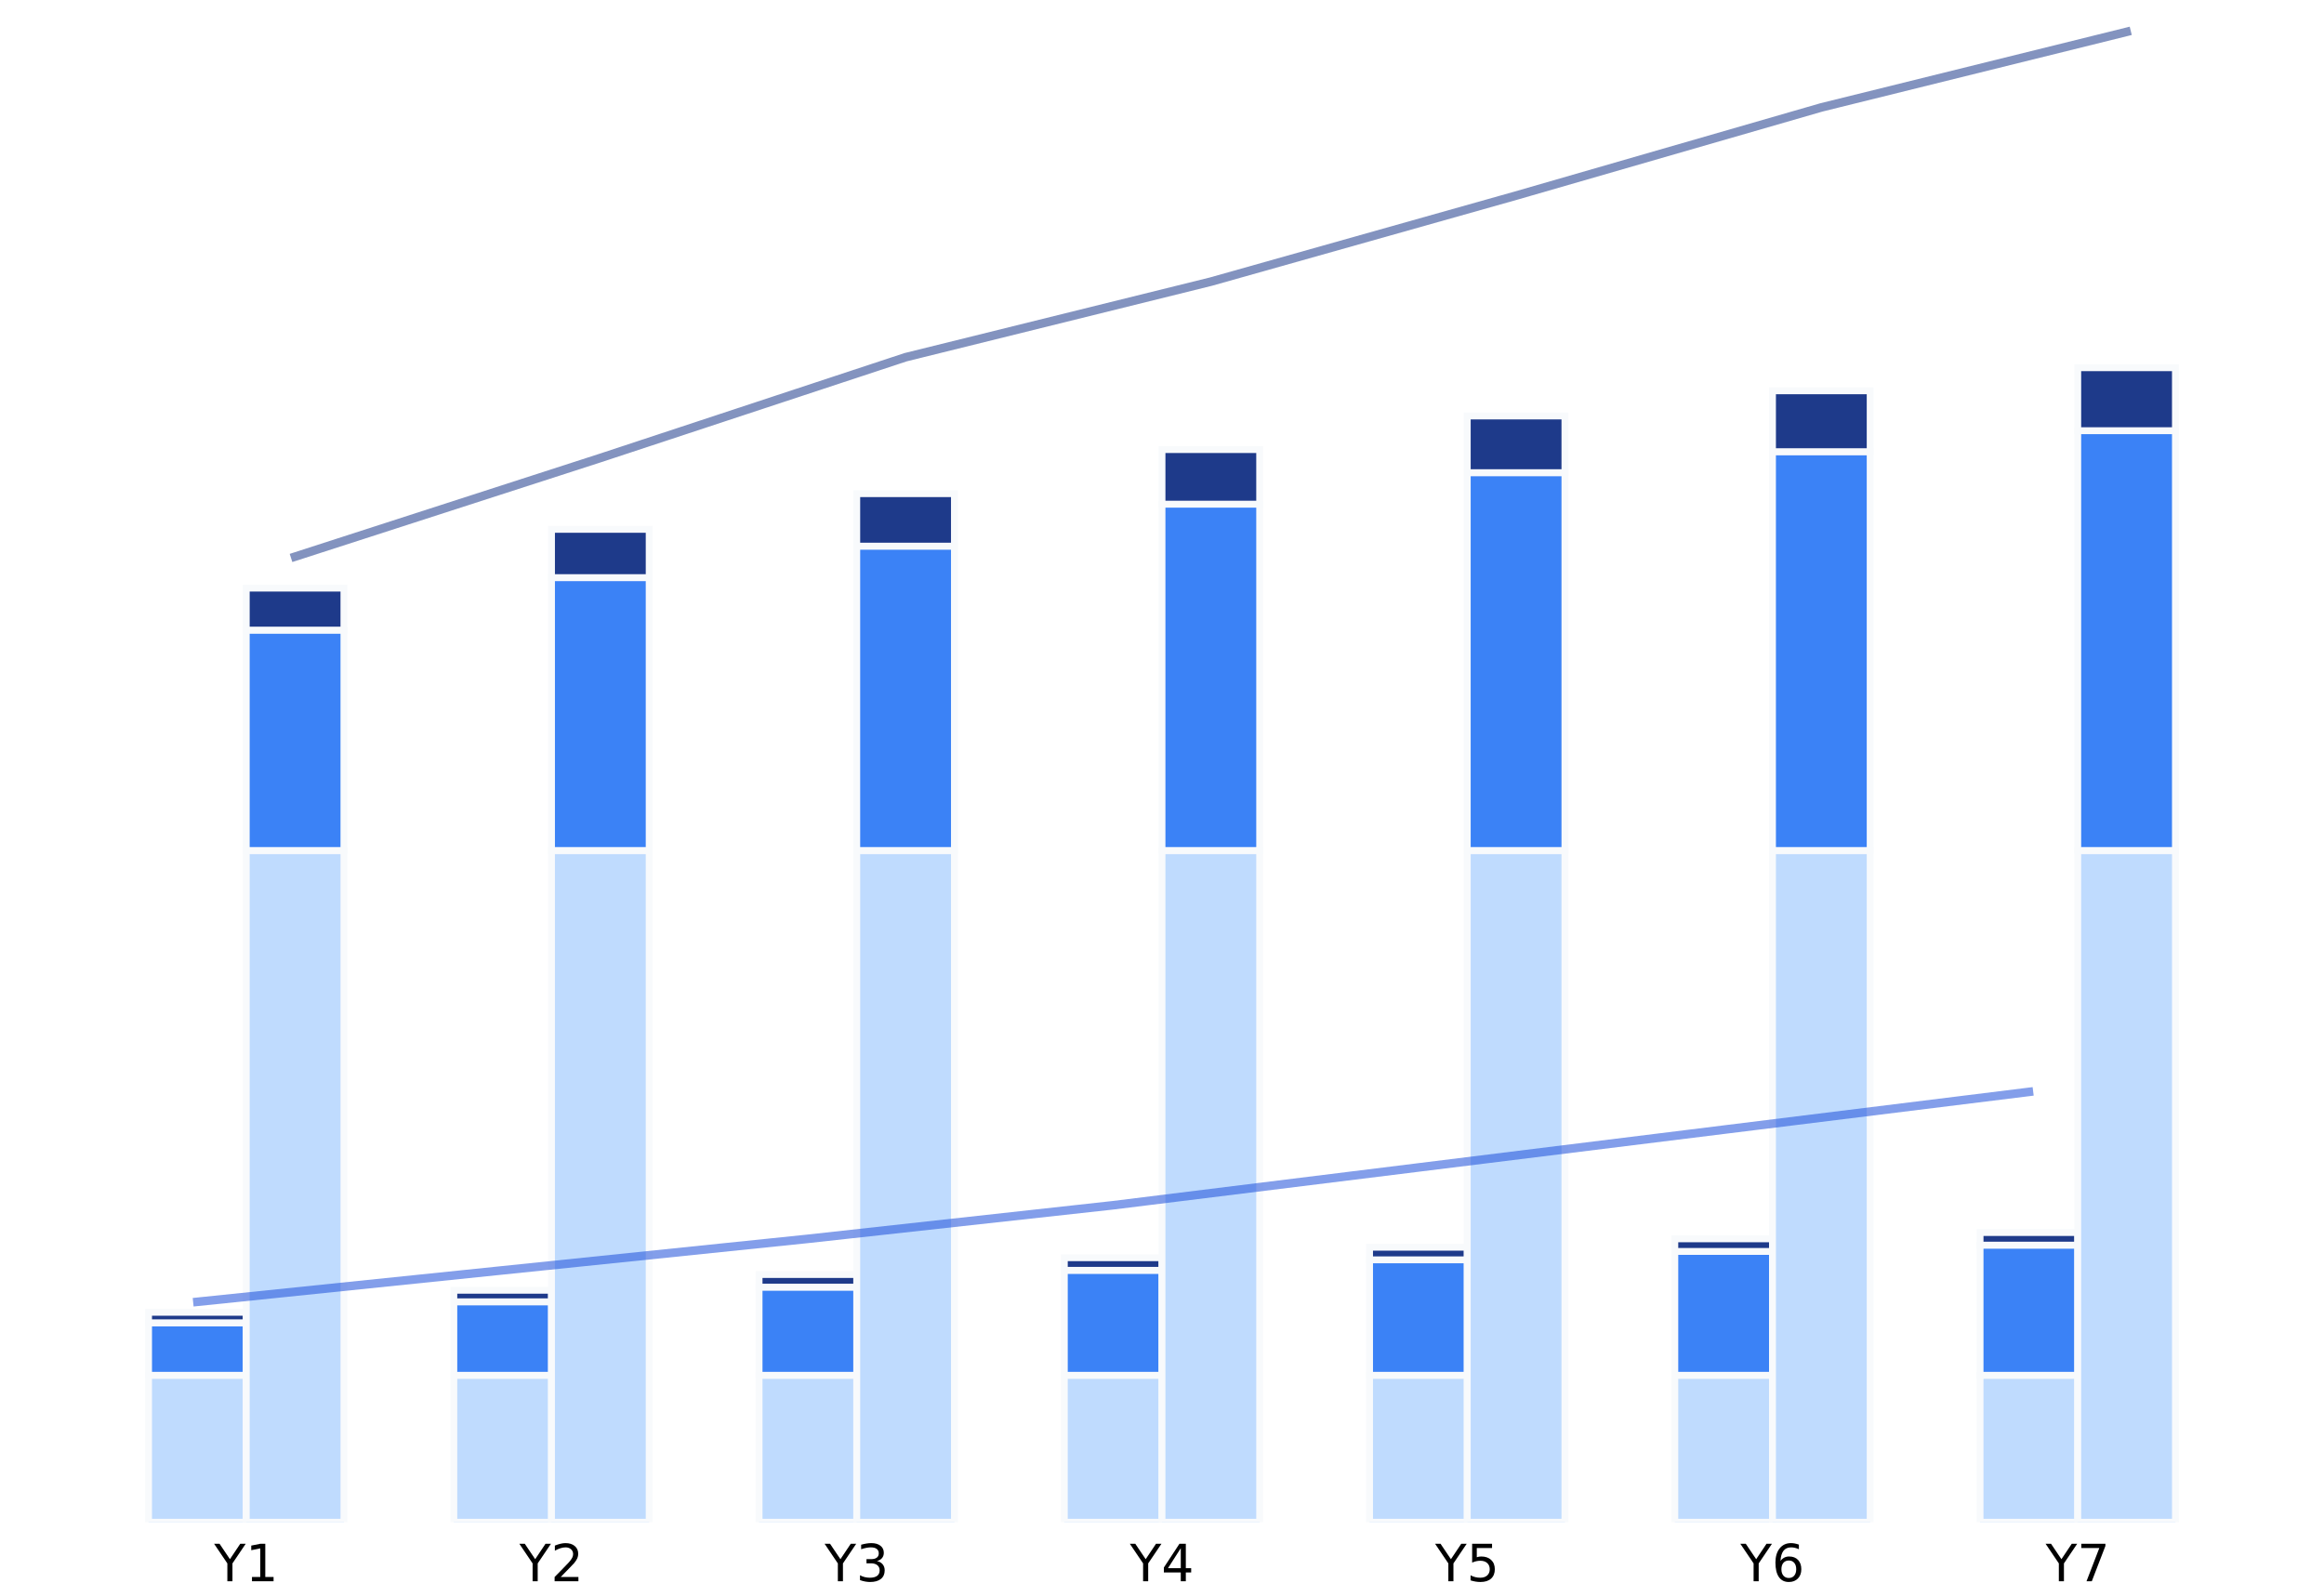
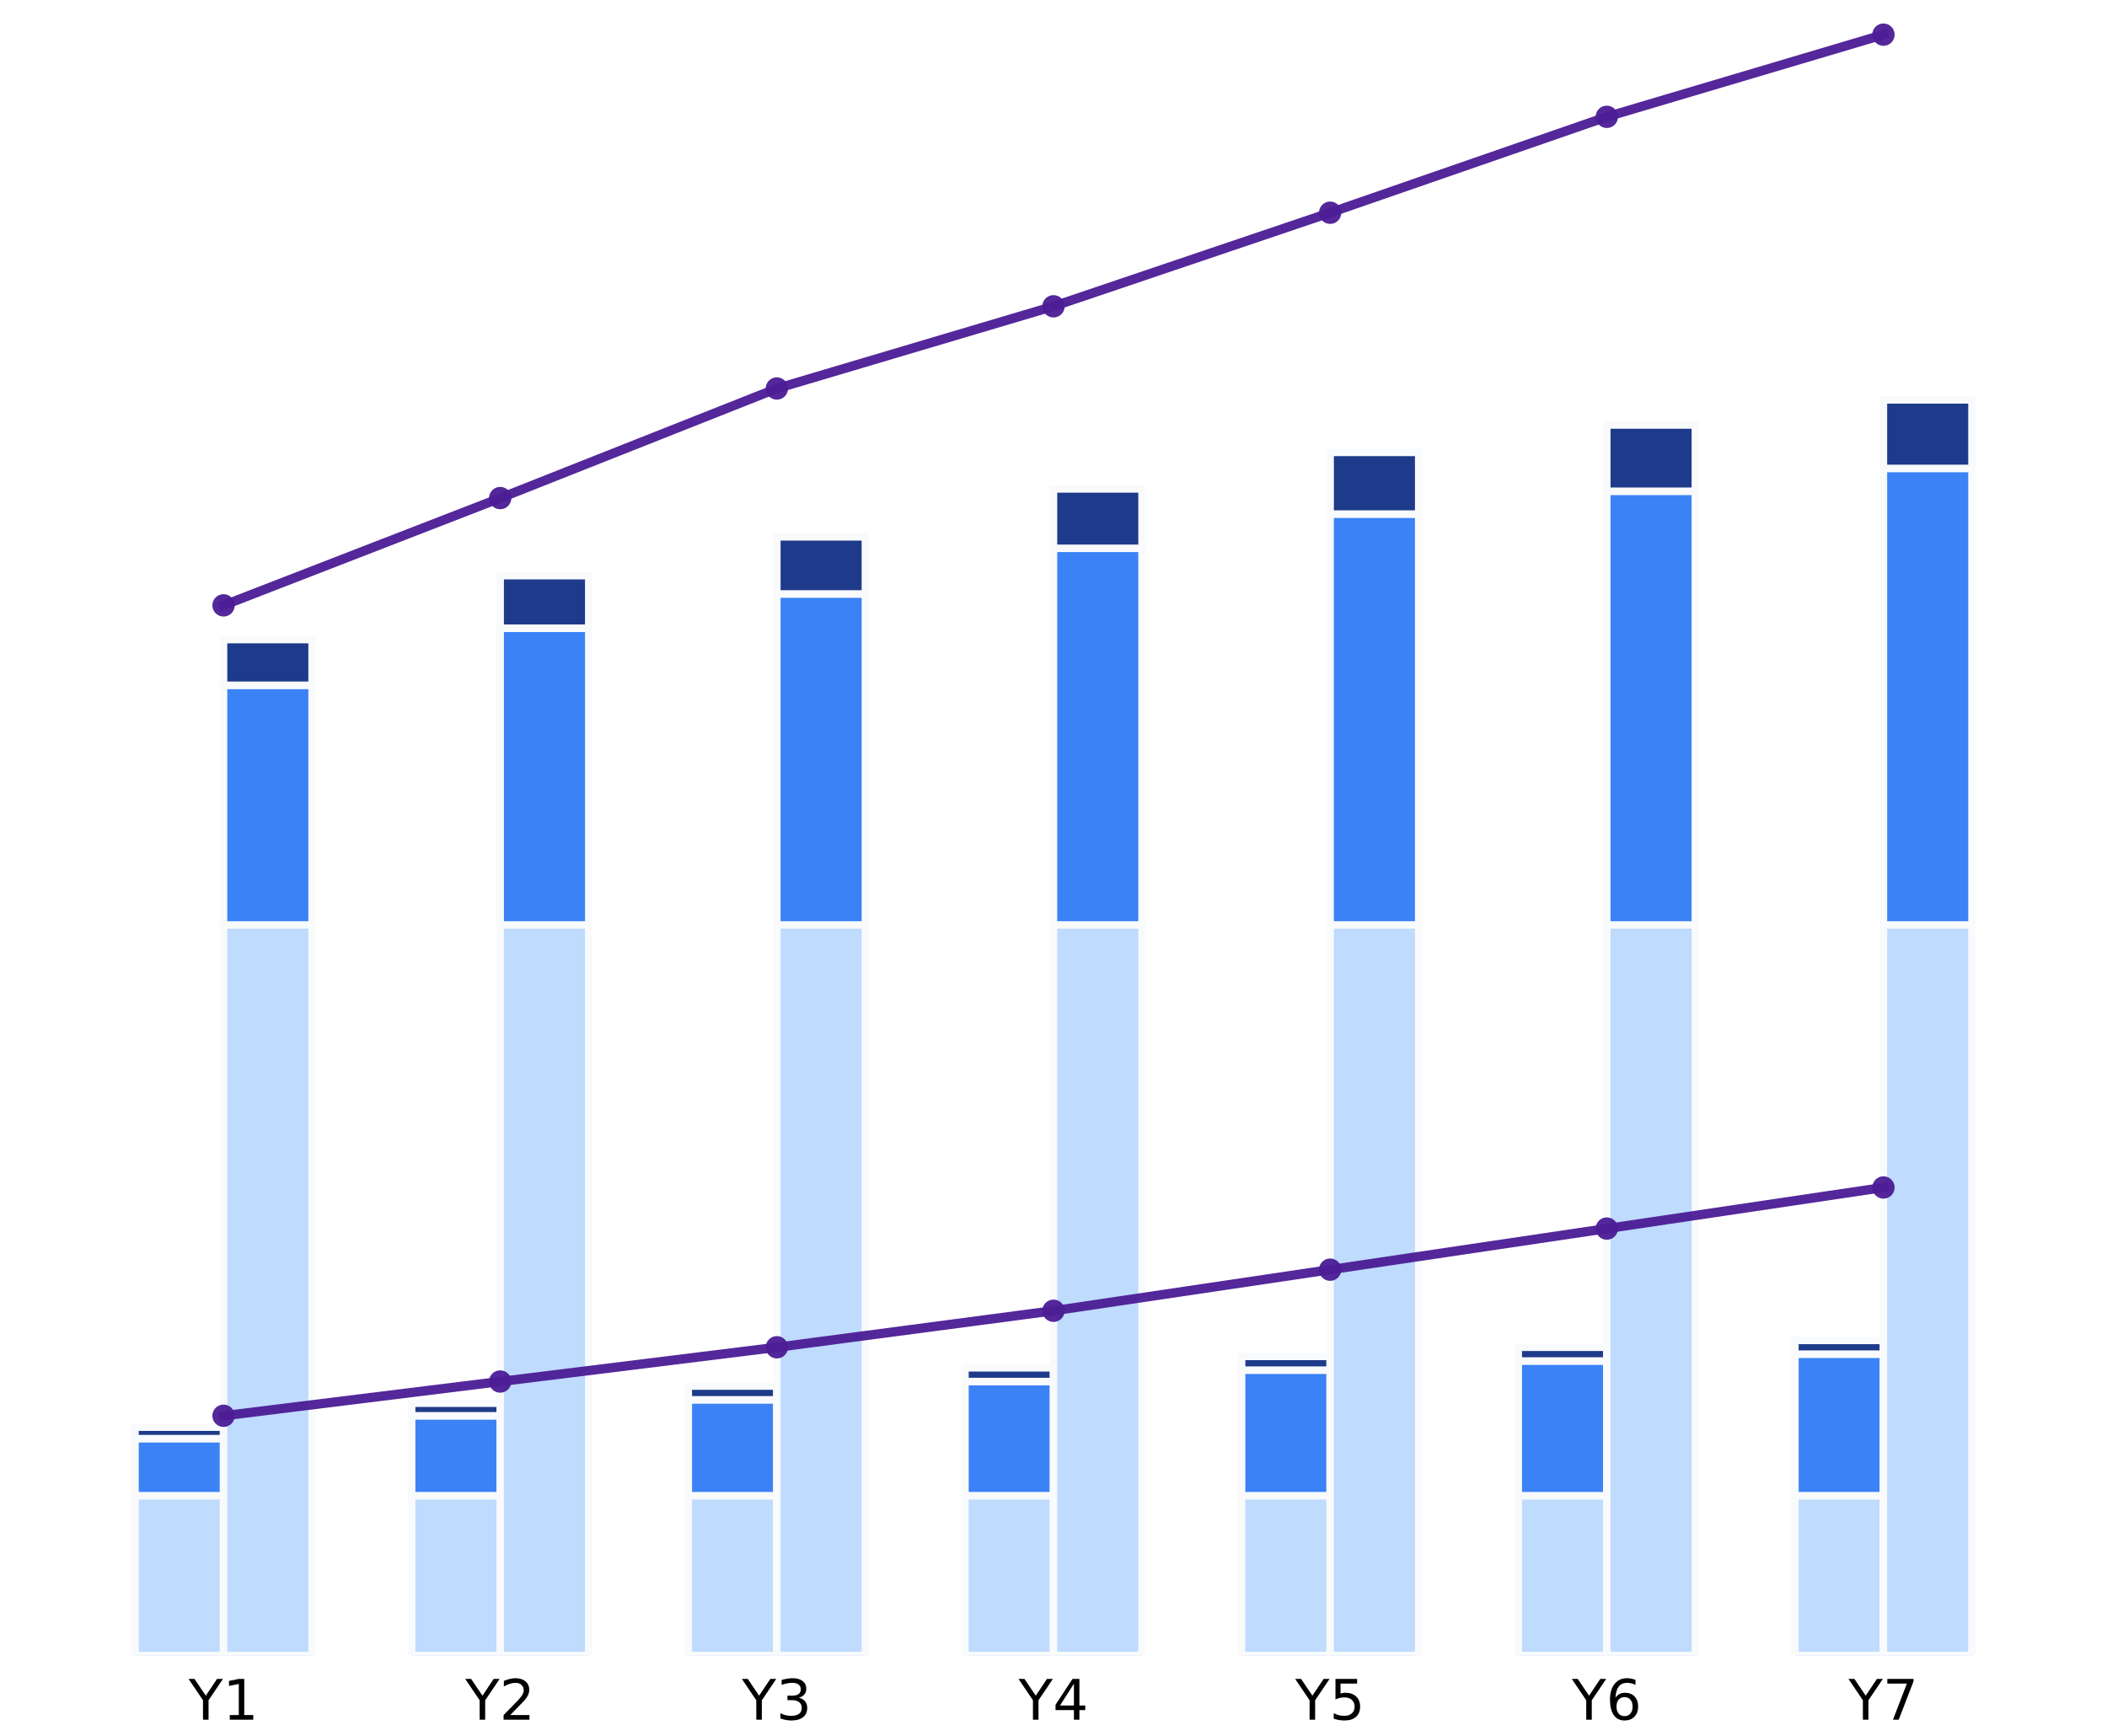
- <svg xmlns="http://www.w3.org/2000/svg" xmlns:xlink="http://www.w3.org/1999/xlink" width="406.8pt" height="279.332pt" viewBox="0 0 406.8 279.332" version="1.1">
+ <svg xmlns="http://www.w3.org/2000/svg" xmlns:xlink="http://www.w3.org/1999/xlink" width="339.12pt" height="279.332pt" viewBox="0 0 339.12 279.332" version="1.1">
  <defs>
    <style type="text/css">*{stroke-linejoin: round; stroke-linecap: butt}</style>
  </defs>
  <g id="figure_1">
    <g id="patch_1">
-       <path d="M 0 279.332  L 406.8 279.332  L 406.8 0  L 0 0  L 0 279.332  z " style="fill: none; opacity: 0" />
+       <path d="M 0 279.332  L 339.12 279.332  L 339.12 0  L 0 0  L 0 279.332  z " style="fill: none; opacity: 0" />
    </g>
    <g id="axes_1">
      <g id="patch_2">
-         <path d="M 0.36 266.472  L 406.44 266.472  L 406.44 0.36  L 0.36 0.36  L 0.36 266.472  z " style="fill: none" />
+         <path d="M 0.36 266.472  L 338.76 266.472  L 338.76 0.36  L 0.36 0.36  L 0.36 266.472  z " style="fill: none" />
      </g>
      <g id="patch_3">
-         <path d="M 26.007 266.472  L 43.105 266.472  L 43.105 240.75  L 26.007 240.75  z " clip-path="url(#pe8ca8140b2)" style="fill: #bfdbfe; stroke: #f8fafc; stroke-width: 1.2; stroke-linejoin: miter" />
+         <path d="M 21.733 266.472  L 35.981 266.472  L 35.981 240.75  L 21.733 240.75  z " clip-path="url(#pcbb250296d)" style="fill: #bfdbfe; stroke: #f8fafc; stroke-width: 1.2; stroke-linejoin: miter" />
      </g>
      <g id="patch_4">
-         <path d="M 79.439 266.472  L 96.537 266.472  L 96.537 240.75  L 79.439 240.75  z " clip-path="url(#pe8ca8140b2)" style="fill: #bfdbfe; stroke: #f8fafc; stroke-width: 1.2; stroke-linejoin: miter" />
+         <path d="M 66.259 266.472  L 80.507 266.472  L 80.507 240.75  L 66.259 240.75  z " clip-path="url(#pcbb250296d)" style="fill: #bfdbfe; stroke: #f8fafc; stroke-width: 1.2; stroke-linejoin: miter" />
      </g>
      <g id="patch_5">
-         <path d="M 132.87 266.472  L 149.968 266.472  L 149.968 240.75  L 132.87 240.75  z " clip-path="url(#pe8ca8140b2)" style="fill: #bfdbfe; stroke: #f8fafc; stroke-width: 1.2; stroke-linejoin: miter" />
+         <path d="M 110.785 266.472  L 125.034 266.472  L 125.034 240.75  L 110.785 240.75  z " clip-path="url(#pcbb250296d)" style="fill: #bfdbfe; stroke: #f8fafc; stroke-width: 1.2; stroke-linejoin: miter" />
      </g>
      <g id="patch_6">
-         <path d="M 186.302 266.472  L 203.4 266.472  L 203.4 240.75  L 186.302 240.75  z " clip-path="url(#pe8ca8140b2)" style="fill: #bfdbfe; stroke: #f8fafc; stroke-width: 1.2; stroke-linejoin: miter" />
+         <path d="M 155.312 266.472  L 169.56 266.472  L 169.56 240.75  L 155.312 240.75  z " clip-path="url(#pcbb250296d)" style="fill: #bfdbfe; stroke: #f8fafc; stroke-width: 1.2; stroke-linejoin: miter" />
      </g>
      <g id="patch_7">
-         <path d="M 239.733 266.472  L 256.832 266.472  L 256.832 240.75  L 239.733 240.75  z " clip-path="url(#pe8ca8140b2)" style="fill: #bfdbfe; stroke: #f8fafc; stroke-width: 1.2; stroke-linejoin: miter" />
+         <path d="M 199.838 266.472  L 214.086 266.472  L 214.086 240.75  L 199.838 240.75  z " clip-path="url(#pcbb250296d)" style="fill: #bfdbfe; stroke: #f8fafc; stroke-width: 1.2; stroke-linejoin: miter" />
      </g>
      <g id="patch_8">
-         <path d="M 293.165 266.472  L 310.263 266.472  L 310.263 240.75  L 293.165 240.75  z " clip-path="url(#pe8ca8140b2)" style="fill: #bfdbfe; stroke: #f8fafc; stroke-width: 1.2; stroke-linejoin: miter" />
+         <path d="M 244.364 266.472  L 258.613 266.472  L 258.613 240.75  L 244.364 240.75  z " clip-path="url(#pcbb250296d)" style="fill: #bfdbfe; stroke: #f8fafc; stroke-width: 1.2; stroke-linejoin: miter" />
      </g>
      <g id="patch_9">
-         <path d="M 346.597 266.472  L 363.695 266.472  L 363.695 240.75  L 346.597 240.75  z " clip-path="url(#pe8ca8140b2)" style="fill: #bfdbfe; stroke: #f8fafc; stroke-width: 1.2; stroke-linejoin: miter" />
+         <path d="M 288.891 266.472  L 303.139 266.472  L 303.139 240.75  L 288.891 240.75  z " clip-path="url(#pcbb250296d)" style="fill: #bfdbfe; stroke: #f8fafc; stroke-width: 1.2; stroke-linejoin: miter" />
      </g>
      <g id="patch_10">
-         <path d="M 26.007 240.75  L 43.105 240.75  L 43.105 231.564  L 26.007 231.564  z " clip-path="url(#pe8ca8140b2)" style="fill: #3b82f6; stroke: #f8fafc; stroke-width: 1.2; stroke-linejoin: miter" />
+         <path d="M 21.733 240.75  L 35.981 240.75  L 35.981 231.564  L 21.733 231.564  z " clip-path="url(#pcbb250296d)" style="fill: #3b82f6; stroke: #f8fafc; stroke-width: 1.2; stroke-linejoin: miter" />
      </g>
      <g id="patch_11">
-         <path d="M 79.439 240.75  L 96.537 240.75  L 96.537 227.889  L 79.439 227.889  z " clip-path="url(#pe8ca8140b2)" style="fill: #3b82f6; stroke: #f8fafc; stroke-width: 1.2; stroke-linejoin: miter" />
+         <path d="M 66.259 240.75  L 80.507 240.75  L 80.507 227.889  L 66.259 227.889  z " clip-path="url(#pcbb250296d)" style="fill: #3b82f6; stroke: #f8fafc; stroke-width: 1.2; stroke-linejoin: miter" />
      </g>
      <g id="patch_12">
-         <path d="M 132.87 240.75  L 149.968 240.75  L 149.968 225.317  L 132.87 225.317  z " clip-path="url(#pe8ca8140b2)" style="fill: #3b82f6; stroke: #f8fafc; stroke-width: 1.2; stroke-linejoin: miter" />
+         <path d="M 110.785 240.75  L 125.034 240.75  L 125.034 225.317  L 110.785 225.317  z " clip-path="url(#pcbb250296d)" style="fill: #3b82f6; stroke: #f8fafc; stroke-width: 1.2; stroke-linejoin: miter" />
      </g>
      <g id="patch_13">
-         <path d="M 186.302 240.75  L 203.4 240.75  L 203.4 222.377  L 186.302 222.377  z " clip-path="url(#pe8ca8140b2)" style="fill: #3b82f6; stroke: #f8fafc; stroke-width: 1.2; stroke-linejoin: miter" />
+         <path d="M 155.312 240.75  L 169.56 240.75  L 169.56 222.377  L 155.312 222.377  z " clip-path="url(#pcbb250296d)" style="fill: #3b82f6; stroke: #f8fafc; stroke-width: 1.2; stroke-linejoin: miter" />
      </g>
      <g id="patch_14">
-         <path d="M 239.733 240.75  L 256.832 240.75  L 256.832 220.54  L 239.733 220.54  z " clip-path="url(#pe8ca8140b2)" style="fill: #3b82f6; stroke: #f8fafc; stroke-width: 1.2; stroke-linejoin: miter" />
+         <path d="M 199.838 240.75  L 214.086 240.75  L 214.086 220.54  L 199.838 220.54  z " clip-path="url(#pcbb250296d)" style="fill: #3b82f6; stroke: #f8fafc; stroke-width: 1.2; stroke-linejoin: miter" />
      </g>
      <g id="patch_15">
-         <path d="M 293.165 240.75  L 310.263 240.75  L 310.263 219.07  L 293.165 219.07  z " clip-path="url(#pe8ca8140b2)" style="fill: #3b82f6; stroke: #f8fafc; stroke-width: 1.2; stroke-linejoin: miter" />
+         <path d="M 244.364 240.75  L 258.613 240.75  L 258.613 219.07  L 244.364 219.07  z " clip-path="url(#pcbb250296d)" style="fill: #3b82f6; stroke: #f8fafc; stroke-width: 1.2; stroke-linejoin: miter" />
      </g>
      <g id="patch_16">
-         <path d="M 346.597 240.75  L 363.695 240.75  L 363.695 217.968  L 346.597 217.968  z " clip-path="url(#pe8ca8140b2)" style="fill: #3b82f6; stroke: #f8fafc; stroke-width: 1.2; stroke-linejoin: miter" />
+         <path d="M 288.891 240.75  L 303.139 240.75  L 303.139 217.968  L 288.891 217.968  z " clip-path="url(#pcbb250296d)" style="fill: #3b82f6; stroke: #f8fafc; stroke-width: 1.2; stroke-linejoin: miter" />
      </g>
      <g id="patch_17">
-         <path d="M 26.007 231.564  L 43.105 231.564  L 43.105 229.726  L 26.007 229.726  z " clip-path="url(#pe8ca8140b2)" style="fill: #1e3a8a; stroke: #f8fafc; stroke-width: 1.2; stroke-linejoin: miter" />
+         <path d="M 21.733 231.564  L 35.981 231.564  L 35.981 229.726  L 21.733 229.726  z " clip-path="url(#pcbb250296d)" style="fill: #1e3a8a; stroke: #f8fafc; stroke-width: 1.2; stroke-linejoin: miter" />
      </g>
      <g id="patch_18">
-         <path d="M 79.439 227.889  L 96.537 227.889  L 96.537 225.868  L 79.439 225.868  z " clip-path="url(#pe8ca8140b2)" style="fill: #1e3a8a; stroke: #f8fafc; stroke-width: 1.2; stroke-linejoin: miter" />
+         <path d="M 66.259 227.889  L 80.507 227.889  L 80.507 225.868  L 66.259 225.868  z " clip-path="url(#pcbb250296d)" style="fill: #1e3a8a; stroke: #f8fafc; stroke-width: 1.2; stroke-linejoin: miter" />
      </g>
      <g id="patch_19">
-         <path d="M 132.87 225.317  L 149.968 225.317  L 149.968 223.112  L 132.87 223.112  z " clip-path="url(#pe8ca8140b2)" style="fill: #1e3a8a; stroke: #f8fafc; stroke-width: 1.2; stroke-linejoin: miter" />
+         <path d="M 110.785 225.317  L 125.034 225.317  L 125.034 223.112  L 110.785 223.112  z " clip-path="url(#pcbb250296d)" style="fill: #1e3a8a; stroke: #f8fafc; stroke-width: 1.2; stroke-linejoin: miter" />
      </g>
      <g id="patch_20">
-         <path d="M 186.302 222.377  L 203.4 222.377  L 203.4 220.172  L 186.302 220.172  z " clip-path="url(#pe8ca8140b2)" style="fill: #1e3a8a; stroke: #f8fafc; stroke-width: 1.2; stroke-linejoin: miter" />
+         <path d="M 155.312 222.377  L 169.56 222.377  L 169.56 220.172  L 155.312 220.172  z " clip-path="url(#pcbb250296d)" style="fill: #1e3a8a; stroke: #f8fafc; stroke-width: 1.2; stroke-linejoin: miter" />
      </g>
      <g id="patch_21">
-         <path d="M 239.733 220.54  L 256.832 220.54  L 256.832 218.335  L 239.733 218.335  z " clip-path="url(#pe8ca8140b2)" style="fill: #1e3a8a; stroke: #f8fafc; stroke-width: 1.2; stroke-linejoin: miter" />
+         <path d="M 199.838 220.54  L 214.086 220.54  L 214.086 218.335  L 199.838 218.335  z " clip-path="url(#pcbb250296d)" style="fill: #1e3a8a; stroke: #f8fafc; stroke-width: 1.2; stroke-linejoin: miter" />
      </g>
      <g id="patch_22">
-         <path d="M 293.165 219.07  L 310.263 219.07  L 310.263 216.865  L 293.165 216.865  z " clip-path="url(#pe8ca8140b2)" style="fill: #1e3a8a; stroke: #f8fafc; stroke-width: 1.2; stroke-linejoin: miter" />
+         <path d="M 244.364 219.07  L 258.613 219.07  L 258.613 216.865  L 244.364 216.865  z " clip-path="url(#pcbb250296d)" style="fill: #1e3a8a; stroke: #f8fafc; stroke-width: 1.2; stroke-linejoin: miter" />
      </g>
      <g id="patch_23">
-         <path d="M 346.597 217.968  L 363.695 217.968  L 363.695 215.763  L 346.597 215.763  z " clip-path="url(#pe8ca8140b2)" style="fill: #1e3a8a; stroke: #f8fafc; stroke-width: 1.2; stroke-linejoin: miter" />
+         <path d="M 288.891 217.968  L 303.139 217.968  L 303.139 215.763  L 288.891 215.763  z " clip-path="url(#pcbb250296d)" style="fill: #1e3a8a; stroke: #f8fafc; stroke-width: 1.2; stroke-linejoin: miter" />
      </g>
      <g id="patch_24">
-         <path d="M 43.105 266.472  L 60.203 266.472  L 60.203 148.886  L 43.105 148.886  z " clip-path="url(#pe8ca8140b2)" style="fill: #bfdbfe; stroke: #f8fafc; stroke-width: 1.2; stroke-linejoin: miter" />
+         <path d="M 35.981 266.472  L 50.229 266.472  L 50.229 148.886  L 35.981 148.886  z " clip-path="url(#pcbb250296d)" style="fill: #bfdbfe; stroke: #f8fafc; stroke-width: 1.2; stroke-linejoin: miter" />
      </g>
      <g id="patch_25">
-         <path d="M 96.537 266.472  L 113.635 266.472  L 113.635 148.886  L 96.537 148.886  z " clip-path="url(#pe8ca8140b2)" style="fill: #bfdbfe; stroke: #f8fafc; stroke-width: 1.2; stroke-linejoin: miter" />
+         <path d="M 80.507 266.472  L 94.756 266.472  L 94.756 148.886  L 80.507 148.886  z " clip-path="url(#pcbb250296d)" style="fill: #bfdbfe; stroke: #f8fafc; stroke-width: 1.2; stroke-linejoin: miter" />
      </g>
      <g id="patch_26">
-         <path d="M 149.968 266.472  L 167.067 266.472  L 167.067 148.886  L 149.968 148.886  z " clip-path="url(#pe8ca8140b2)" style="fill: #bfdbfe; stroke: #f8fafc; stroke-width: 1.2; stroke-linejoin: miter" />
+         <path d="M 125.034 266.472  L 139.282 266.472  L 139.282 148.886  L 125.034 148.886  z " clip-path="url(#pcbb250296d)" style="fill: #bfdbfe; stroke: #f8fafc; stroke-width: 1.2; stroke-linejoin: miter" />
      </g>
      <g id="patch_27">
-         <path d="M 203.4 266.472  L 220.498 266.472  L 220.498 148.886  L 203.4 148.886  z " clip-path="url(#pe8ca8140b2)" style="fill: #bfdbfe; stroke: #f8fafc; stroke-width: 1.2; stroke-linejoin: miter" />
+         <path d="M 169.56 266.472  L 183.808 266.472  L 183.808 148.886  L 169.56 148.886  z " clip-path="url(#pcbb250296d)" style="fill: #bfdbfe; stroke: #f8fafc; stroke-width: 1.2; stroke-linejoin: miter" />
      </g>
      <g id="patch_28">
-         <path d="M 256.832 266.472  L 273.93 266.472  L 273.93 148.886  L 256.832 148.886  z " clip-path="url(#pe8ca8140b2)" style="fill: #bfdbfe; stroke: #f8fafc; stroke-width: 1.2; stroke-linejoin: miter" />
+         <path d="M 214.086 266.472  L 228.335 266.472  L 228.335 148.886  L 214.086 148.886  z " clip-path="url(#pcbb250296d)" style="fill: #bfdbfe; stroke: #f8fafc; stroke-width: 1.2; stroke-linejoin: miter" />
      </g>
      <g id="patch_29">
-         <path d="M 310.263 266.472  L 327.361 266.472  L 327.361 148.886  L 310.263 148.886  z " clip-path="url(#pe8ca8140b2)" style="fill: #bfdbfe; stroke: #f8fafc; stroke-width: 1.2; stroke-linejoin: miter" />
+         <path d="M 258.613 266.472  L 272.861 266.472  L 272.861 148.886  L 258.613 148.886  z " clip-path="url(#pcbb250296d)" style="fill: #bfdbfe; stroke: #f8fafc; stroke-width: 1.2; stroke-linejoin: miter" />
      </g>
      <g id="patch_30">
-         <path d="M 363.695 266.472  L 380.793 266.472  L 380.793 148.886  L 363.695 148.886  z " clip-path="url(#pe8ca8140b2)" style="fill: #bfdbfe; stroke: #f8fafc; stroke-width: 1.2; stroke-linejoin: miter" />
+         <path d="M 303.139 266.472  L 317.387 266.472  L 317.387 148.886  L 303.139 148.886  z " clip-path="url(#pcbb250296d)" style="fill: #bfdbfe; stroke: #f8fafc; stroke-width: 1.2; stroke-linejoin: miter" />
      </g>
      <g id="patch_31">
-         <path d="M 43.105 148.886  L 60.203 148.886  L 60.203 110.303  L 43.105 110.303  z " clip-path="url(#pe8ca8140b2)" style="fill: #3b82f6; stroke: #f8fafc; stroke-width: 1.2; stroke-linejoin: miter" />
+         <path d="M 35.981 148.886  L 50.229 148.886  L 50.229 110.303  L 35.981 110.303  z " clip-path="url(#pcbb250296d)" style="fill: #3b82f6; stroke: #f8fafc; stroke-width: 1.2; stroke-linejoin: miter" />
      </g>
      <g id="patch_32">
-         <path d="M 96.537 148.886  L 113.635 148.886  L 113.635 101.117  L 96.537 101.117  z " clip-path="url(#pe8ca8140b2)" style="fill: #3b82f6; stroke: #f8fafc; stroke-width: 1.2; stroke-linejoin: miter" />
+         <path d="M 80.507 148.886  L 94.756 148.886  L 94.756 101.117  L 80.507 101.117  z " clip-path="url(#pcbb250296d)" style="fill: #3b82f6; stroke: #f8fafc; stroke-width: 1.2; stroke-linejoin: miter" />
      </g>
      <g id="patch_33">
-         <path d="M 149.968 148.886  L 167.067 148.886  L 167.067 95.605  L 149.968 95.605  z " clip-path="url(#pe8ca8140b2)" style="fill: #3b82f6; stroke: #f8fafc; stroke-width: 1.2; stroke-linejoin: miter" />
+         <path d="M 125.034 148.886  L 139.282 148.886  L 139.282 95.605  L 125.034 95.605  z " clip-path="url(#pcbb250296d)" style="fill: #3b82f6; stroke: #f8fafc; stroke-width: 1.2; stroke-linejoin: miter" />
      </g>
      <g id="patch_34">
-         <path d="M 203.4 148.886  L 220.498 148.886  L 220.498 88.256  L 203.4 88.256  z " clip-path="url(#pe8ca8140b2)" style="fill: #3b82f6; stroke: #f8fafc; stroke-width: 1.2; stroke-linejoin: miter" />
+         <path d="M 169.56 148.886  L 183.808 148.886  L 183.808 88.256  L 169.56 88.256  z " clip-path="url(#pcbb250296d)" style="fill: #3b82f6; stroke: #f8fafc; stroke-width: 1.2; stroke-linejoin: miter" />
      </g>
      <g id="patch_35">
-         <path d="M 256.832 148.886  L 273.93 148.886  L 273.93 82.744  L 256.832 82.744  z " clip-path="url(#pe8ca8140b2)" style="fill: #3b82f6; stroke: #f8fafc; stroke-width: 1.2; stroke-linejoin: miter" />
+         <path d="M 214.086 148.886  L 228.335 148.886  L 228.335 82.744  L 214.086 82.744  z " clip-path="url(#pcbb250296d)" style="fill: #3b82f6; stroke: #f8fafc; stroke-width: 1.2; stroke-linejoin: miter" />
      </g>
      <g id="patch_36">
-         <path d="M 310.263 148.886  L 327.361 148.886  L 327.361 79.069  L 310.263 79.069  z " clip-path="url(#pe8ca8140b2)" style="fill: #3b82f6; stroke: #f8fafc; stroke-width: 1.2; stroke-linejoin: miter" />
+         <path d="M 258.613 148.886  L 272.861 148.886  L 272.861 79.069  L 258.613 79.069  z " clip-path="url(#pcbb250296d)" style="fill: #3b82f6; stroke: #f8fafc; stroke-width: 1.2; stroke-linejoin: miter" />
      </g>
      <g id="patch_37">
-         <path d="M 363.695 148.886  L 380.793 148.886  L 380.793 75.395  L 363.695 75.395  z " clip-path="url(#pe8ca8140b2)" style="fill: #3b82f6; stroke: #f8fafc; stroke-width: 1.2; stroke-linejoin: miter" />
+         <path d="M 303.139 148.886  L 317.387 148.886  L 317.387 75.395  L 303.139 75.395  z " clip-path="url(#pcbb250296d)" style="fill: #3b82f6; stroke: #f8fafc; stroke-width: 1.2; stroke-linejoin: miter" />
      </g>
      <g id="patch_38">
-         <path d="M 43.105 110.303  L 60.203 110.303  L 60.203 102.954  L 43.105 102.954  z " clip-path="url(#pe8ca8140b2)" style="fill: #1e3a8a; stroke: #f8fafc; stroke-width: 1.2; stroke-linejoin: miter" />
+         <path d="M 35.981 110.303  L 50.229 110.303  L 50.229 102.954  L 35.981 102.954  z " clip-path="url(#pcbb250296d)" style="fill: #1e3a8a; stroke: #f8fafc; stroke-width: 1.2; stroke-linejoin: miter" />
      </g>
      <g id="patch_39">
-         <path d="M 96.537 101.117  L 113.635 101.117  L 113.635 92.665  L 96.537 92.665  z " clip-path="url(#pe8ca8140b2)" style="fill: #1e3a8a; stroke: #f8fafc; stroke-width: 1.2; stroke-linejoin: miter" />
+         <path d="M 80.507 101.117  L 94.756 101.117  L 94.756 92.665  L 80.507 92.665  z " clip-path="url(#pcbb250296d)" style="fill: #1e3a8a; stroke: #f8fafc; stroke-width: 1.2; stroke-linejoin: miter" />
      </g>
      <g id="patch_40">
-         <path d="M 149.968 95.605  L 167.067 95.605  L 167.067 86.418  L 149.968 86.418  z " clip-path="url(#pe8ca8140b2)" style="fill: #1e3a8a; stroke: #f8fafc; stroke-width: 1.2; stroke-linejoin: miter" />
+         <path d="M 125.034 95.605  L 139.282 95.605  L 139.282 86.418  L 125.034 86.418  z " clip-path="url(#pcbb250296d)" style="fill: #1e3a8a; stroke: #f8fafc; stroke-width: 1.2; stroke-linejoin: miter" />
      </g>
      <g id="patch_41">
-         <path d="M 203.4 88.256  L 220.498 88.256  L 220.498 78.702  L 203.4 78.702  z " clip-path="url(#pe8ca8140b2)" style="fill: #1e3a8a; stroke: #f8fafc; stroke-width: 1.2; stroke-linejoin: miter" />
+         <path d="M 169.56 88.256  L 183.808 88.256  L 183.808 78.702  L 169.56 78.702  z " clip-path="url(#pcbb250296d)" style="fill: #1e3a8a; stroke: #f8fafc; stroke-width: 1.2; stroke-linejoin: miter" />
      </g>
      <g id="patch_42">
-         <path d="M 256.832 82.744  L 273.93 82.744  L 273.93 72.822  L 256.832 72.822  z " clip-path="url(#pe8ca8140b2)" style="fill: #1e3a8a; stroke: #f8fafc; stroke-width: 1.2; stroke-linejoin: miter" />
+         <path d="M 214.086 82.744  L 228.335 82.744  L 228.335 72.822  L 214.086 72.822  z " clip-path="url(#pcbb250296d)" style="fill: #1e3a8a; stroke: #f8fafc; stroke-width: 1.2; stroke-linejoin: miter" />
      </g>
      <g id="patch_43">
-         <path d="M 310.263 79.069  L 327.361 79.069  L 327.361 68.413  L 310.263 68.413  z " clip-path="url(#pe8ca8140b2)" style="fill: #1e3a8a; stroke: #f8fafc; stroke-width: 1.2; stroke-linejoin: miter" />
+         <path d="M 258.613 79.069  L 272.861 79.069  L 272.861 68.413  L 258.613 68.413  z " clip-path="url(#pcbb250296d)" style="fill: #1e3a8a; stroke: #f8fafc; stroke-width: 1.2; stroke-linejoin: miter" />
      </g>
      <g id="patch_44">
-         <path d="M 363.695 75.395  L 380.793 75.395  L 380.793 64.371  L 363.695 64.371  z " clip-path="url(#pe8ca8140b2)" style="fill: #1e3a8a; stroke: #f8fafc; stroke-width: 1.2; stroke-linejoin: miter" />
+         <path d="M 303.139 75.395  L 317.387 75.395  L 317.387 64.371  L 303.139 64.371  z " clip-path="url(#pcbb250296d)" style="fill: #1e3a8a; stroke: #f8fafc; stroke-width: 1.2; stroke-linejoin: miter" />
      </g>
      <g id="matplotlib.axis_1">
        <g id="xtick_1">
          <g id="line2d_1" />
          <g id="text_1">
-             <g transform="translate(37.49362 276.8099) scale(0.09 -0.09)">
+             <g transform="translate(30.36941 276.8099) scale(0.09 -0.09)">
              <defs>
                <path id="DejaVuSans-3c" d="M -13 4666  L 666 4666  L 1959 2747  L 3244 4666  L 3922 4666  L 2272 2222  L 2272 0  L 1638 0  L 1638 2222  L -13 4666  z " transform="scale(0.015625)" />
                <path id="DejaVuSans-14" d="M 794 531  L 1825 531  L 1825 4091  L 703 3866  L 703 4441  L 1819 4666  L 2450 4666  L 2450 531  L 3481 531  L 3481 0  L 794 0  L 794 531  z " transform="scale(0.015625)" />
              </defs>
              <use xlink:href="#DejaVuSans-3c" />
              <use xlink:href="#DejaVuSans-14" transform="translate(61.07812 0)" />
            </g>
          </g>
        </g>
        <g id="xtick_2">
          <g id="line2d_2" />
          <g id="text_2">
-             <g transform="translate(90.9252 276.8099) scale(0.09 -0.09)">
+             <g transform="translate(74.89573 276.8099) scale(0.09 -0.09)">
              <defs>
                <path id="DejaVuSans-15" d="M 1228 531  L 3431 531  L 3431 0  L 469 0  L 469 531  Q 828 903 1448 1529  Q 2069 2156 2228 2338  Q 2531 2678 2651 2914  Q 2772 3150 2772 3378  Q 2772 3750 2511 3984  Q 2250 4219 1831 4219  Q 1534 4219 1204 4116  Q 875 4013 500 3803  L 500 4441  Q 881 4594 1212 4672  Q 1544 4750 1819 4750  Q 2544 4750 2975 4387  Q 3406 4025 3406 3419  Q 3406 3131 3298 2873  Q 3191 2616 2906 2266  Q 2828 2175 2409 1742  Q 1991 1309 1228 531  z " transform="scale(0.015625)" />
              </defs>
              <use xlink:href="#DejaVuSans-3c" />
              <use xlink:href="#DejaVuSans-15" transform="translate(61.07812 0)" />
            </g>
          </g>
        </g>
        <g id="xtick_3">
          <g id="line2d_3" />
          <g id="text_3">
-             <g transform="translate(144.3568 276.8099) scale(0.09 -0.09)">
+             <g transform="translate(119.422 276.8099) scale(0.09 -0.09)">
              <defs>
                <path id="DejaVuSans-16" d="M 2597 2516  Q 3050 2419 3304 2112  Q 3559 1806 3559 1356  Q 3559 666 3084 287  Q 2609 -91 1734 -91  Q 1441 -91 1130 -33  Q 819 25 488 141  L 488 750  Q 750 597 1062 519  Q 1375 441 1716 441  Q 2309 441 2620 675  Q 2931 909 2931 1356  Q 2931 1769 2642 2001  Q 2353 2234 1838 2234  L 1294 2234  L 1294 2753  L 1863 2753  Q 2328 2753 2575 2939  Q 2822 3125 2822 3475  Q 2822 3834 2567 4026  Q 2313 4219 1838 4219  Q 1578 4219 1281 4162  Q 984 4106 628 3988  L 628 4550  Q 988 4650 1302 4700  Q 1616 4750 1894 4750  Q 2613 4750 3031 4423  Q 3450 4097 3450 3541  Q 3450 3153 3228 2886  Q 3006 2619 2597 2516  z " transform="scale(0.015625)" />
              </defs>
              <use xlink:href="#DejaVuSans-3c" />
              <use xlink:href="#DejaVuSans-16" transform="translate(61.07812 0)" />
            </g>
          </g>
        </g>
        <g id="xtick_4">
          <g id="line2d_4" />
          <g id="text_4">
-             <g transform="translate(197.7884 276.8099) scale(0.09 -0.09)">
+             <g transform="translate(163.9484 276.8099) scale(0.09 -0.09)">
              <defs>
                <path id="DejaVuSans-17" d="M 2419 4116  L 825 1625  L 2419 1625  L 2419 4116  z M 2253 4666  L 3047 4666  L 3047 1625  L 3713 1625  L 3713 1100  L 3047 1100  L 3047 0  L 2419 0  L 2419 1100  L 313 1100  L 313 1709  L 2253 4666  z " transform="scale(0.015625)" />
              </defs>
              <use xlink:href="#DejaVuSans-3c" />
              <use xlink:href="#DejaVuSans-17" transform="translate(61.07812 0)" />
            </g>
          </g>
        </g>
        <g id="xtick_5">
          <g id="line2d_5" />
          <g id="text_5">
-             <g transform="translate(251.2199 276.8099) scale(0.09 -0.09)">
+             <g transform="translate(208.4747 276.8099) scale(0.09 -0.09)">
              <defs>
                <path id="DejaVuSans-18" d="M 691 4666  L 3169 4666  L 3169 4134  L 1269 4134  L 1269 2991  Q 1406 3038 1543 3061  Q 1681 3084 1819 3084  Q 2600 3084 3056 2656  Q 3513 2228 3513 1497  Q 3513 744 3044 326  Q 2575 -91 1722 -91  Q 1428 -91 1123 -41  Q 819 9 494 109  L 494 744  Q 775 591 1075 516  Q 1375 441 1709 441  Q 2250 441 2565 725  Q 2881 1009 2881 1497  Q 2881 1984 2565 2268  Q 2250 2553 1709 2553  Q 1456 2553 1204 2497  Q 953 2441 691 2322  L 691 4666  z " transform="scale(0.015625)" />
              </defs>
              <use xlink:href="#DejaVuSans-3c" />
              <use xlink:href="#DejaVuSans-18" transform="translate(61.07812 0)" />
            </g>
          </g>
        </g>
        <g id="xtick_6">
          <g id="line2d_6" />
          <g id="text_6">
-             <g transform="translate(304.6515 276.8099) scale(0.09 -0.09)">
+             <g transform="translate(253.001 276.8099) scale(0.09 -0.09)">
              <defs>
                <path id="DejaVuSans-19" d="M 2113 2584  Q 1688 2584 1439 2293  Q 1191 2003 1191 1497  Q 1191 994 1439 701  Q 1688 409 2113 409  Q 2538 409 2786 701  Q 3034 994 3034 1497  Q 3034 2003 2786 2293  Q 2538 2584 2113 2584  z M 3366 4563  L 3366 3988  Q 3128 4100 2886 4159  Q 2644 4219 2406 4219  Q 1781 4219 1451 3797  Q 1122 3375 1075 2522  Q 1259 2794 1537 2939  Q 1816 3084 2150 3084  Q 2853 3084 3261 2657  Q 3669 2231 3669 1497  Q 3669 778 3244 343  Q 2819 -91 2113 -91  Q 1303 -91 875 529  Q 447 1150 447 2328  Q 447 3434 972 4092  Q 1497 4750 2381 4750  Q 2619 4750 2861 4703  Q 3103 4656 3366 4563  z " transform="scale(0.015625)" />
              </defs>
              <use xlink:href="#DejaVuSans-3c" />
              <use xlink:href="#DejaVuSans-19" transform="translate(61.07812 0)" />
            </g>
          </g>
        </g>
        <g id="xtick_7">
          <g id="line2d_7" />
          <g id="text_7">
-             <g transform="translate(358.0831 276.8099) scale(0.09 -0.09)">
+             <g transform="translate(297.5273 276.8099) scale(0.09 -0.09)">
              <defs>
                <path id="DejaVuSans-1a" d="M 525 4666  L 3525 4666  L 3525 4397  L 1831 0  L 1172 0  L 2766 4134  L 525 4134  L 525 4666  z " transform="scale(0.015625)" />
              </defs>
              <use xlink:href="#DejaVuSans-3c" />
              <use xlink:href="#DejaVuSans-1a" transform="translate(61.07812 0)" />
            </g>
          </g>
        </g>
      </g>
      <g id="matplotlib.axis_2" />
      <g id="line2d_8">
-         <path d="M 34.556 227.889  L 87.988 222.377  L 141.419 216.865  L 194.851 210.986  L 248.283 204.372  L 301.714 197.758  L 355.146 191.143  " clip-path="url(#pe8ca8140b2)" style="fill: none; stroke: #1d4ed8; stroke-opacity: 0.55; stroke-width: 1.5; stroke-linecap: square" />
+         <path d="M 35.981 227.889  L 80.507 222.377  L 125.034 216.865  L 169.56 210.986  L 214.086 204.372  L 258.613 197.758  L 303.139 191.143  " clip-path="url(#pcbb250296d)" style="fill: none; stroke: #4c1d95; stroke-opacity: 0.95; stroke-width: 1.5; stroke-linecap: square" />
+         <defs>
+           <path id="mdd4c7562c0" d="M 0 1.8  C 0.477 1.8 0.935 1.61 1.273 1.273  C 1.61 0.935 1.8 0.477 1.8 0  C 1.8 -0.477 1.61 -0.935 1.273 -1.273  C 0.935 -1.61 0.477 -1.8 0 -1.8  C -0.477 -1.8 -0.935 -1.61 -1.273 -1.273  C -1.61 -0.935 -1.8 -0.477 -1.8 0  C -1.8 0.477 -1.61 0.935 -1.273 1.273  C -0.935 1.61 -0.477 1.8 0 1.8  z " />
+         </defs>
+         <g clip-path="url(#pcbb250296d)">
+           <use xlink:href="#mdd4c7562c0" x="35.981" y="227.889" style="fill: #4c1d95; fill-opacity: 0.95" />
+           <use xlink:href="#mdd4c7562c0" x="80.507" y="222.377" style="fill: #4c1d95; fill-opacity: 0.95" />
+           <use xlink:href="#mdd4c7562c0" x="125.034" y="216.865" style="fill: #4c1d95; fill-opacity: 0.95" />
+           <use xlink:href="#mdd4c7562c0" x="169.56" y="210.986" style="fill: #4c1d95; fill-opacity: 0.95" />
+           <use xlink:href="#mdd4c7562c0" x="214.086" y="204.372" style="fill: #4c1d95; fill-opacity: 0.95" />
+           <use xlink:href="#mdd4c7562c0" x="258.613" y="197.758" style="fill: #4c1d95; fill-opacity: 0.95" />
+           <use xlink:href="#mdd4c7562c0" x="303.139" y="191.143" style="fill: #4c1d95; fill-opacity: 0.95" />
+         </g>
      </g>
      <g id="line2d_9">
-         <path d="M 51.654 97.442  L 105.086 80.172  L 158.517 62.534  L 211.949 49.305  L 265.381 34.239  L 318.812 18.806  L 372.244 5.578  " clip-path="url(#pe8ca8140b2)" style="fill: none; stroke: #1e3a8a; stroke-opacity: 0.55; stroke-width: 1.5; stroke-linecap: square" />
+         <path d="M 35.981 97.442  L 80.507 80.172  L 125.034 62.534  L 169.56 49.305  L 214.086 34.239  L 258.613 18.806  L 303.139 5.578  " clip-path="url(#pcbb250296d)" style="fill: none; stroke: #4c1d95; stroke-opacity: 0.95; stroke-width: 1.5; stroke-linecap: square" />
+         <g clip-path="url(#pcbb250296d)">
+           <use xlink:href="#mdd4c7562c0" x="35.981" y="97.442" style="fill: #4c1d95; fill-opacity: 0.95" />
+           <use xlink:href="#mdd4c7562c0" x="80.507" y="80.172" style="fill: #4c1d95; fill-opacity: 0.95" />
+           <use xlink:href="#mdd4c7562c0" x="125.034" y="62.534" style="fill: #4c1d95; fill-opacity: 0.95" />
+           <use xlink:href="#mdd4c7562c0" x="169.56" y="49.305" style="fill: #4c1d95; fill-opacity: 0.95" />
+           <use xlink:href="#mdd4c7562c0" x="214.086" y="34.239" style="fill: #4c1d95; fill-opacity: 0.95" />
+           <use xlink:href="#mdd4c7562c0" x="258.613" y="18.806" style="fill: #4c1d95; fill-opacity: 0.95" />
+           <use xlink:href="#mdd4c7562c0" x="303.139" y="5.578" style="fill: #4c1d95; fill-opacity: 0.95" />
+         </g>
      </g>
    </g>
  </g>
  <defs>
-     <clipPath id="pe8ca8140b2">
-       <rect x="0.36" y="0.36" width="406.08" height="266.112" />
+     <clipPath id="pcbb250296d">
+       <rect x="0.36" y="0.36" width="338.4" height="266.112" />
    </clipPath>
  </defs>
</svg>
